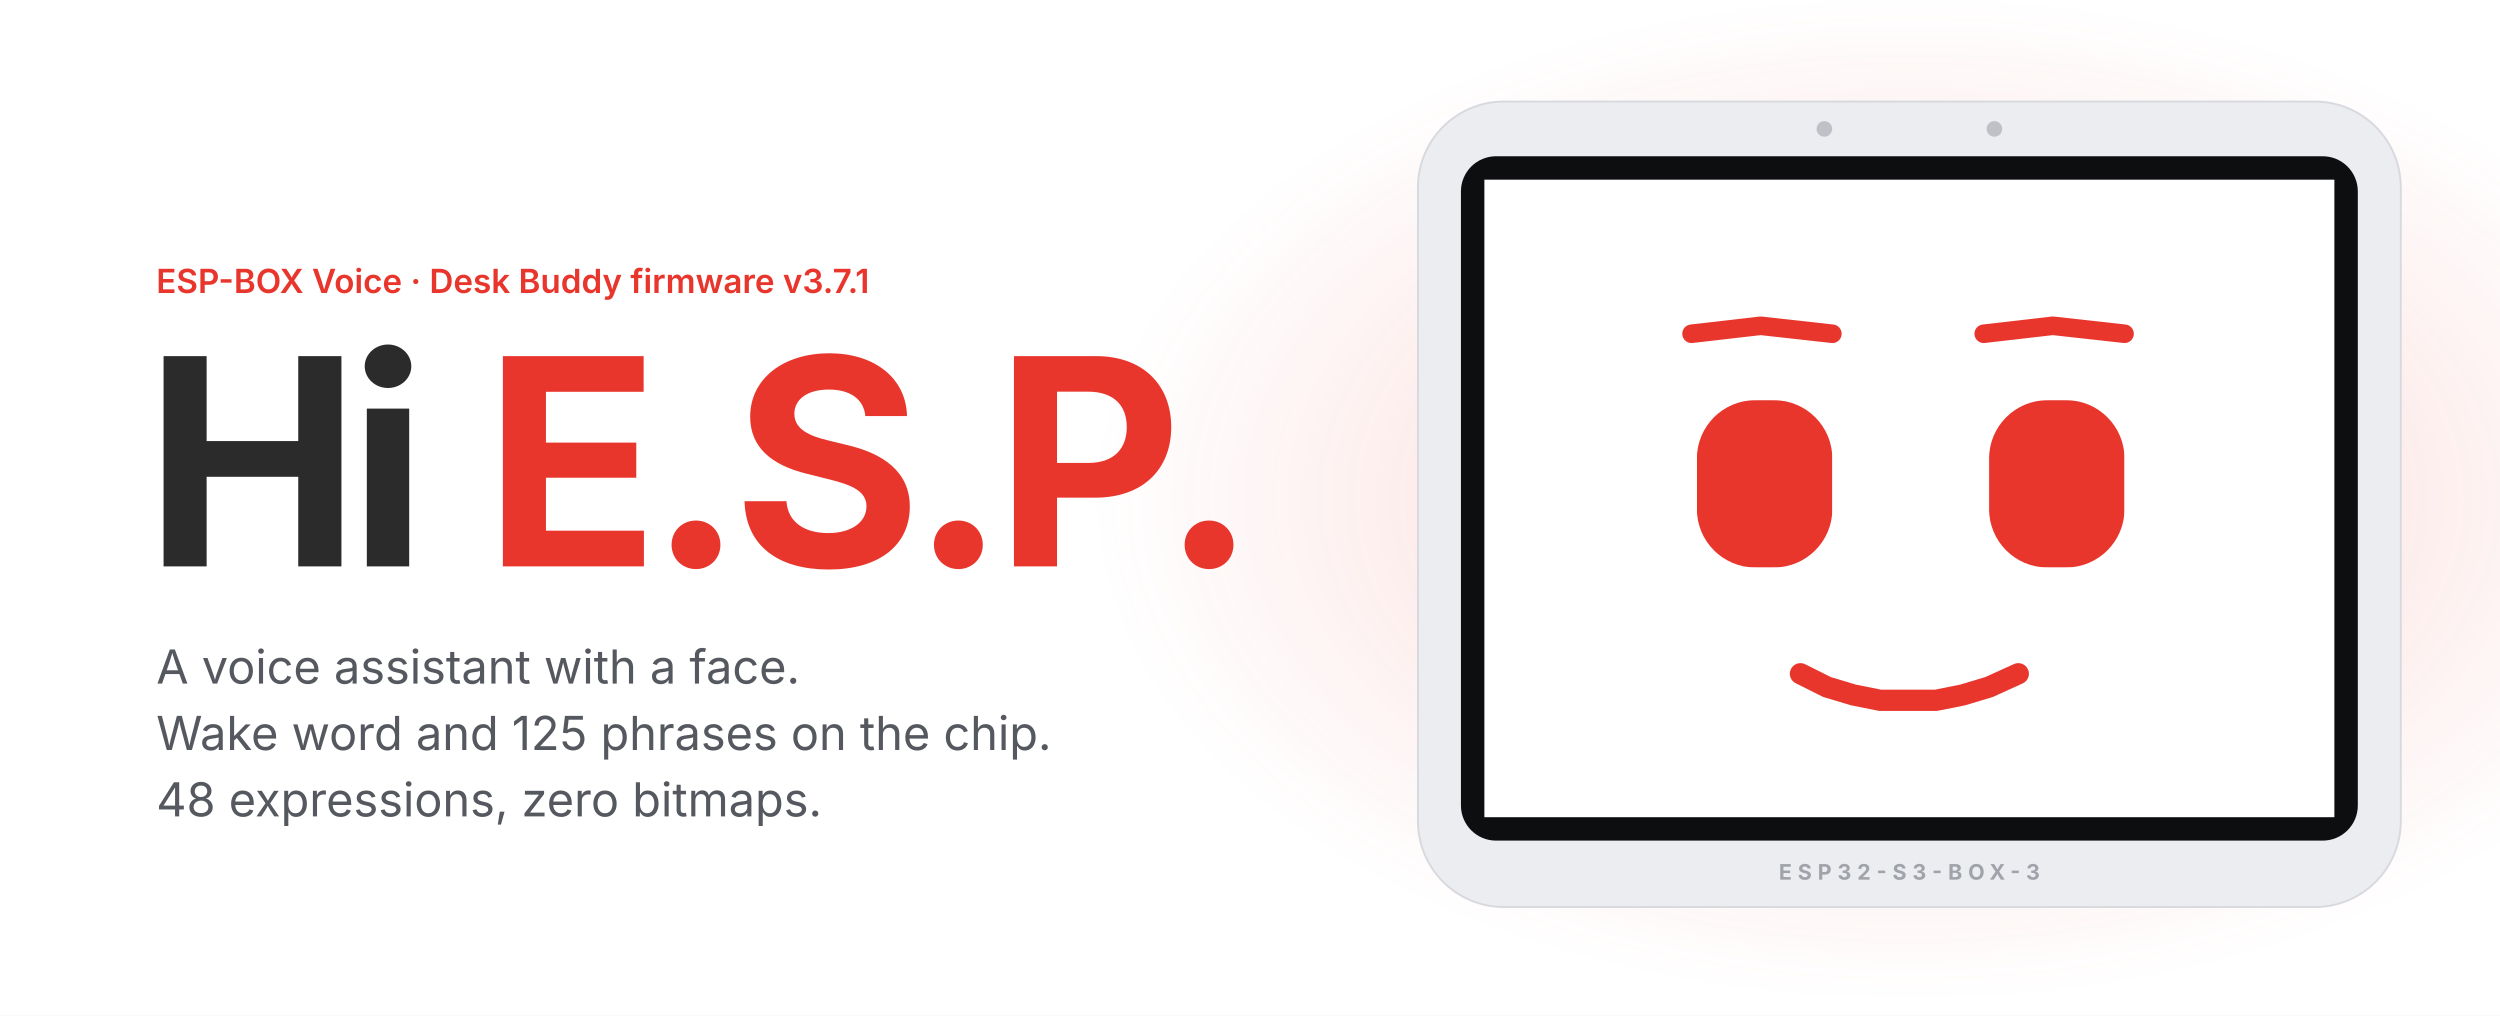
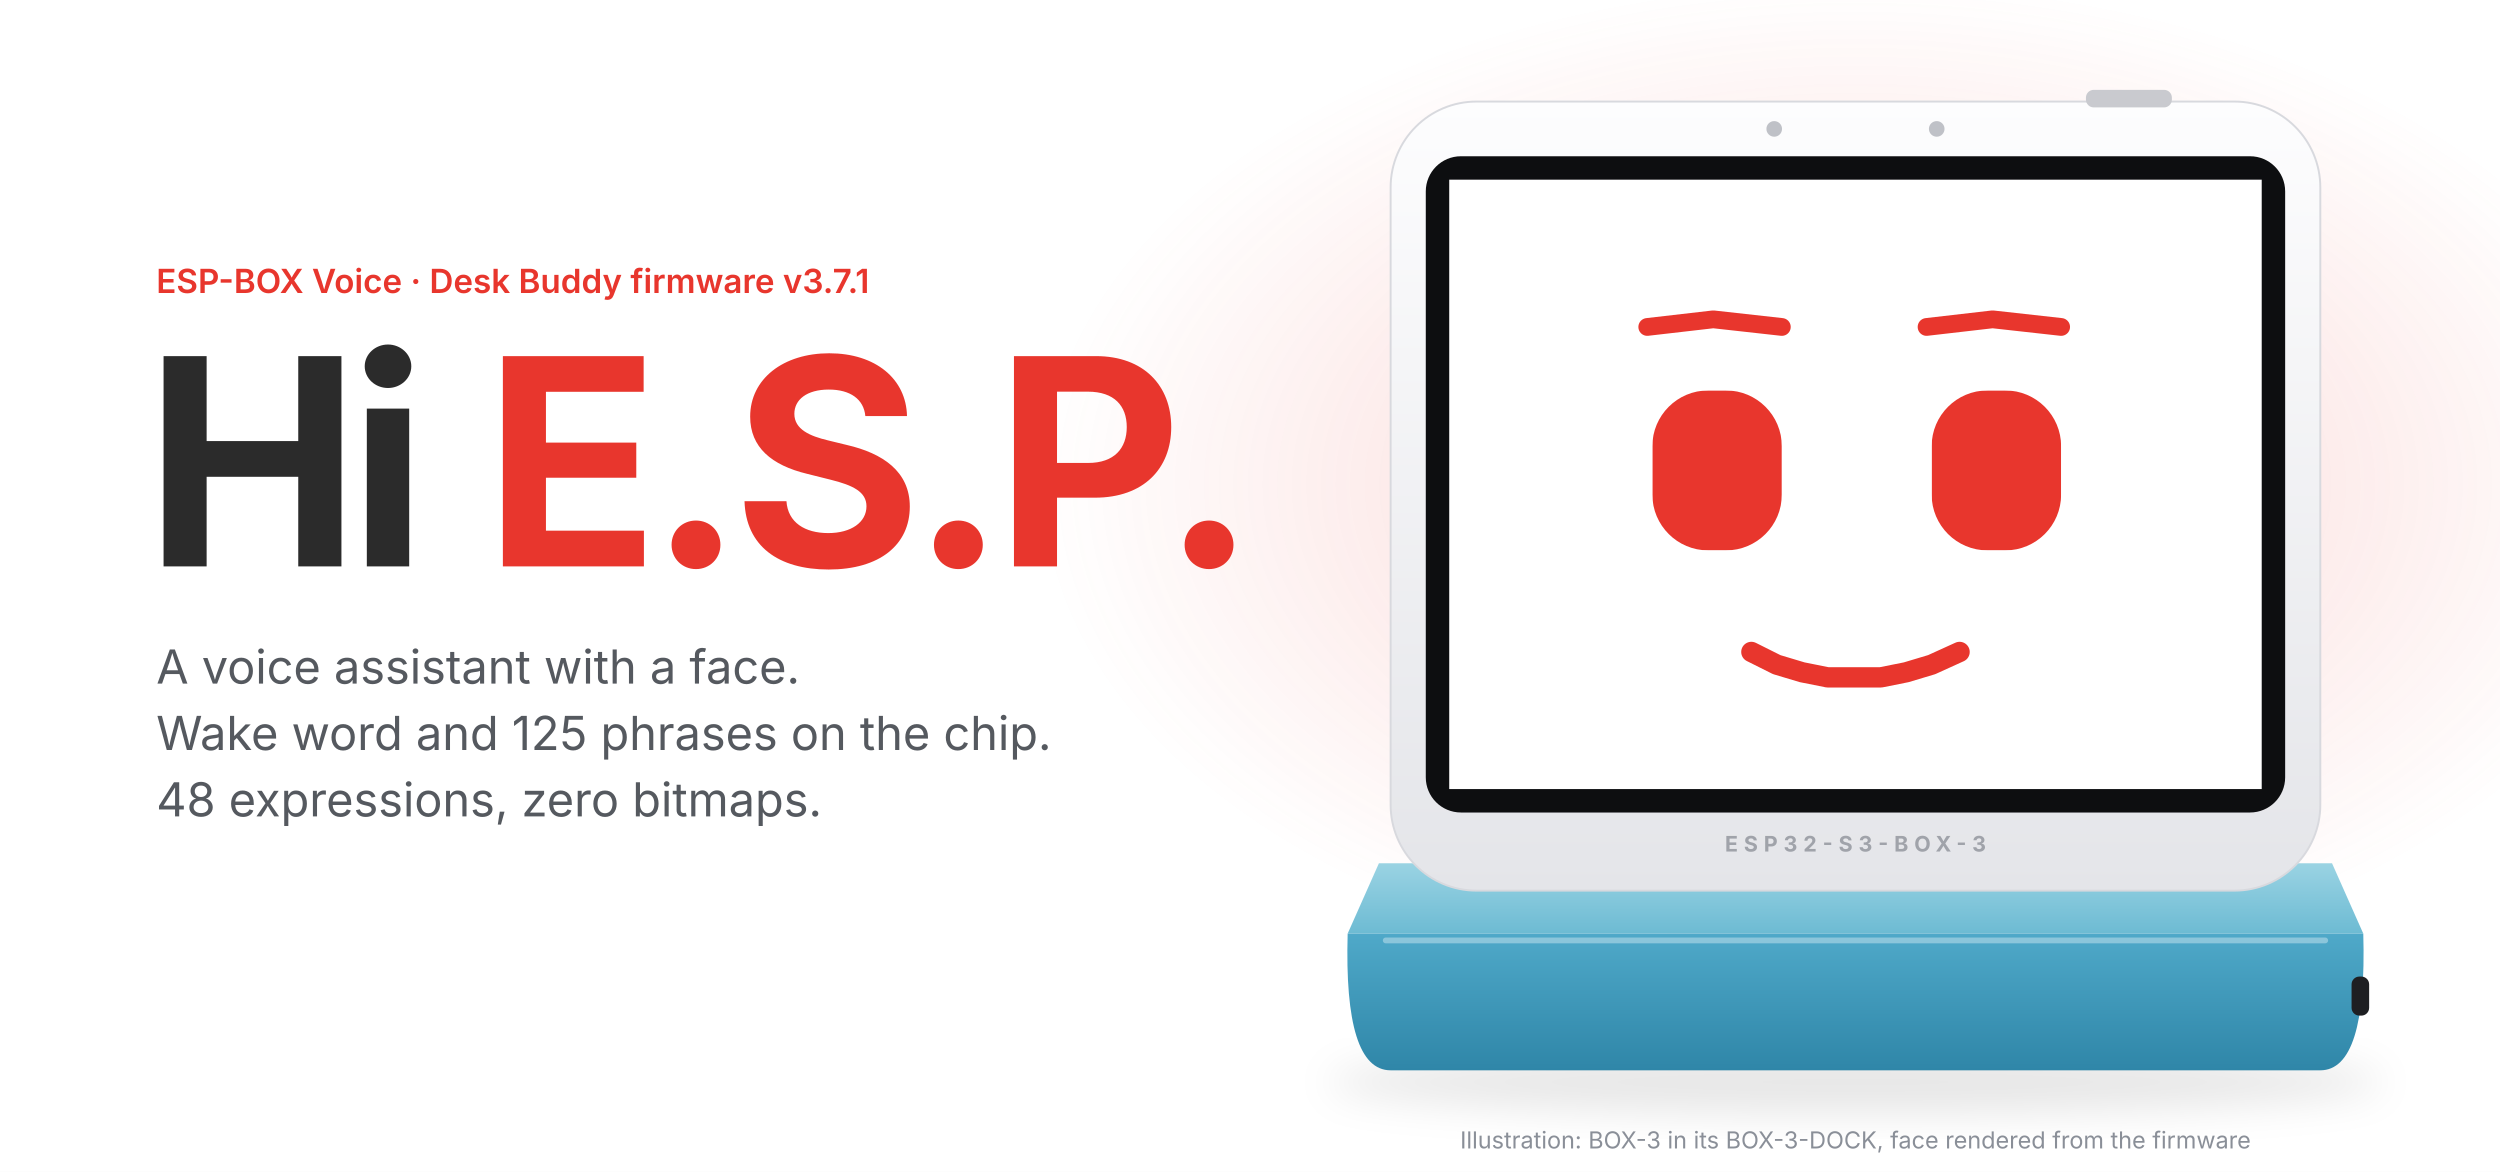
- <svg xmlns="http://www.w3.org/2000/svg" viewBox="0 0 1280 520" width="1280" height="520" role="img" aria-label="ESP-BOX Voice: Hi E.S.P.">
+ <svg xmlns="http://www.w3.org/2000/svg" viewBox="0 0 1280 600" width="1280" height="600" role="img" aria-label="ESP-BOX Voice: Hi E.S.P.">
  <defs>
    <filter id="blur" x="-20%" y="-20%" width="140%" height="160%">
      <feGaussianBlur stdDeviation="10" />
    </filter>
    <radialGradient id="glow" cx="50%" cy="50%" r="50%">
      <stop offset="0" stop-color="#E8362D" stop-opacity=".22" />
      <stop offset="1" stop-color="#E8362D" stop-opacity="0" />
    </radialGradient>
  </defs>
  <style>.f{opacity:0}@keyframes k0{0%{opacity:0}0.00%{opacity:0}1.50%{opacity:1}12.79%{opacity:1}15.79%{opacity:0}100%{opacity:0}}.f0{animation:k0 16.8s infinite}@keyframes k1{0%{opacity:0}12.79%{opacity:0}15.79%{opacity:1}27.07%{opacity:1}30.07%{opacity:0}100%{opacity:0}}.f1{animation:k1 16.8s infinite}@keyframes k2{0%{opacity:0}27.07%{opacity:0}30.07%{opacity:1}41.36%{opacity:1}44.36%{opacity:0}100%{opacity:0}}.f2{animation:k2 16.8s infinite}@keyframes k3{0%{opacity:0}41.36%{opacity:0}44.36%{opacity:1}55.64%{opacity:1}58.64%{opacity:0}100%{opacity:0}}.f3{animation:k3 16.8s infinite}@keyframes k4{0%{opacity:0}55.64%{opacity:0}58.64%{opacity:1}69.93%{opacity:1}72.93%{opacity:0}100%{opacity:0}}.f4{animation:k4 16.8s infinite}@keyframes k5{0%{opacity:0}69.93%{opacity:0}72.93%{opacity:1}84.21%{opacity:1}87.21%{opacity:0}100%{opacity:0}}.f5{animation:k5 16.8s infinite}@keyframes k6{0%{opacity:0}84.21%{opacity:0}87.21%{opacity:1}98.50%{opacity:1}100.00%{opacity:0}100%{opacity:0}}.f6{animation:k6 16.8s infinite}.f0{opacity:1}@media (prefers-reduced-motion:reduce){.f{animation:none}.f0{opacity:1}}</style>
-   <rect width="1280" height="520" fill="#fff" />
-   <ellipse cx="977.6" cy="255.2" rx="420" ry="260" fill="url(#glow)" />
-   <rect x="726" y="52" width="503.2" height="412.4" rx="44" fill="#ECEDF0" stroke="#D8D9DE" />
-   <rect x="748" y="80" width="459.2" height="350.4" rx="18" fill="#0d0e10" />
-   <circle cx="934.08" cy="66" r="4" fill="#BFC1C7" />
-   <circle cx="1021.12" cy="66" r="4" fill="#BFC1C7" />
-   <svg x="760" y="92" width="435.2" height="326.4" viewBox="0 0 320 240">
+   <rect width="1280" height="600" fill="#fff" />
+   <ellipse cx="950" cy="248" rx="420" ry="260" fill="url(#glow)" />
+   <defs>
+     <linearGradient id="shell" x1="0" y1="0" x2="0" y2="1">
+       <stop offset="0" stop-color="#FDFDFE" />
+       <stop offset="1" stop-color="#E4E5E9" />
+     </linearGradient>
+     <linearGradient id="dockface" x1="0" y1="0" x2="0" y2="1">
+       <stop offset="0" stop-color="#4FA9C9" />
+       <stop offset="1" stop-color="#2F86A8" />
+     </linearGradient>
+     <linearGradient id="docktop" x1="0" y1="0" x2="0" y2="1">
+       <stop offset="0" stop-color="#9AD3E3" />
+       <stop offset="1" stop-color="#6DBBD3" />
+     </linearGradient>
+   </defs>
+   <ellipse cx="950" cy="554" rx="270" ry="16" fill="#000" opacity=".10" filter="url(#blur)" />
+   <path d="M706 442 L1194 442 L1210 478 L690 478 Z" fill="url(#docktop)" />
+   <path d="M690 478 L1210 478 Q1212 548 1188 548 L712 548 Q688 548 690 478 Z" fill="url(#dockface)" />
+   <rect x="708" y="480" width="484" height="3" rx="1.5" fill="#fff" opacity=".35" />
+   <rect x="1204" y="500" width="9" height="20" rx="4" fill="#1E1F22" />
+   <rect x="712" y="52" width="476" height="404" rx="44" fill="url(#shell)" stroke="#D8D9DE" />
+   <rect x="730" y="80" width="440" height="336" rx="18" fill="#0d0e10" />
+   <circle cx="908.4" cy="66" r="4" fill="#BFC1C7" />
+   <circle cx="991.6" cy="66" r="4" fill="#BFC1C7" />
+   <rect x="1068" y="46" width="44" height="9" rx="4" fill="#C9CACF" />
+   <svg x="742" y="92" width="416" height="312" viewBox="0 0 320 240">
    <rect width="320" height="240" fill="#fff" />
    <g class="f f0">
      <mask id="c1" maskUnits="userSpaceOnUse" x="80" y="83" width="51" height="63">
        <rect x="80" y="83" width="51" height="63" fill="#fff" />
        <circle cx="106" cy="197" r="51" fill="#000" />
        <circle cx="106" cy="32" r="51" fill="#000" />
      </mask>
      <rect x="80" y="83" width="51" height="63" rx="22" fill="#E8362D" mask="url(#c1)" />
      <mask id="c2" maskUnits="userSpaceOnUse" x="190" y="83" width="51" height="63">
        <rect x="190" y="83" width="51" height="63" fill="#fff" />
        <circle cx="216" cy="197" r="51" fill="#000" />
        <circle cx="216" cy="32" r="51" fill="#000" />
      </mask>
      <rect x="190" y="83" width="51" height="63" rx="22" fill="#E8362D" mask="url(#c2)" />
      <polyline points="78,58 104,55 131,58" fill="none" stroke="#E8362D" stroke-width="7" stroke-linecap="round" stroke-linejoin="round" />
      <polyline points="188,58 214,55 241,58" fill="none" stroke="#E8362D" stroke-width="7" stroke-linecap="round" stroke-linejoin="round" />
      <polyline points="119,186 129,191 139,194 149,196 160,196 170,196 180,194 190,191 201,186" fill="none" stroke="#E8362D" stroke-width="8" stroke-linecap="round" stroke-linejoin="round" />
    </g>
    <g class="f f1">
      <circle cx="81.5" cy="154.5" r="12.5" fill="#F7ADA8" fill-opacity="0.667" />
      <circle cx="239.5" cy="154.5" r="12.5" fill="#F7ADA8" fill-opacity="0.667" />
      <mask id="c3" maskUnits="userSpaceOnUse" x="77" y="83" width="56" height="63">
        <rect x="77" y="83" width="56" height="63" fill="#fff" />
        <circle cx="105" cy="161" r="56" fill="#000" />
        <circle cx="105" cy="27" r="56" fill="#000" />
      </mask>
      <rect x="77" y="83" width="56" height="63" rx="27" fill="#E8362D" mask="url(#c3)" />
      <mask id="c4" maskUnits="userSpaceOnUse" x="187" y="83" width="56" height="63">
        <rect x="187" y="83" width="56" height="63" fill="#fff" />
        <circle cx="215" cy="161" r="56" fill="#000" />
        <circle cx="215" cy="27" r="56" fill="#000" />
      </mask>
      <rect x="187" y="83" width="56" height="63" rx="27" fill="#E8362D" mask="url(#c4)" />
      <polyline points="78,52 104,48 131,50" fill="none" stroke="#E8362D" stroke-width="7" stroke-linecap="round" stroke-linejoin="round" />
      <polyline points="188,50 214,48 241,52" fill="none" stroke="#E8362D" stroke-width="7" stroke-linecap="round" stroke-linejoin="round" />
      <polyline points="112,185 124,195 136,202 148,206 160,207 172,206 184,202 196,195 208,185" fill="none" stroke="#E8362D" stroke-width="8" stroke-linecap="round" stroke-linejoin="round" />
    </g>
    <g class="f f2">
      <mask id="c5" maskUnits="userSpaceOnUse" x="84" y="80" width="53" height="67">
        <rect x="84" y="80" width="53" height="67" fill="#fff" />
        <circle cx="111" cy="200" r="53" fill="#000" />
        <circle cx="111" cy="27" r="53" fill="#000" />
      </mask>
      <rect x="84" y="80" width="53" height="67" rx="24" fill="#E8362D" mask="url(#c5)" />
      <mask id="c6" maskUnits="userSpaceOnUse" x="194" y="80" width="53" height="67">
        <rect x="194" y="80" width="53" height="67" fill="#fff" />
        <circle cx="221" cy="200" r="53" fill="#000" />
        <circle cx="221" cy="27" r="53" fill="#000" />
      </mask>
      <rect x="194" y="80" width="53" height="67" rx="24" fill="#E8362D" mask="url(#c6)" />
      <polyline points="78,43 104,39 131,40" fill="none" stroke="#E8362D" stroke-width="7" stroke-linecap="round" stroke-linejoin="round" />
      <polyline points="192,49 218,48 245,52" fill="none" stroke="#E8362D" stroke-width="7" stroke-linecap="round" stroke-linejoin="round" />
      <polyline points="131,186 138,189 146,191 153,192 161,192 168,192 176,191 183,189 191,186" fill="none" stroke="#E8362D" stroke-width="8" stroke-linecap="round" stroke-linejoin="round" />
    </g>
    <g class="f f3">
      <circle cx="81.5" cy="154.5" r="12.5" fill="#F7ADA8" fill-opacity="0.549" />
      <circle cx="239.5" cy="154.5" r="12.5" fill="#F7ADA8" fill-opacity="0.549" />
      <mask id="c7" maskUnits="userSpaceOnUse" x="78" y="106" width="56" height="16">
        <rect x="78" y="106" width="56" height="16" fill="#fff" />
        <circle cx="106" cy="169" r="56" fill="#000" />
        <circle cx="106" cy="50" r="56" fill="#000" />
      </mask>
      <rect x="78" y="106" width="56" height="16" rx="8" fill="#E8362D" mask="url(#c7)" />
      <mask id="c8" maskUnits="userSpaceOnUse" x="188" y="83" width="56" height="63">
        <rect x="188" y="83" width="56" height="63" fill="#fff" />
        <circle cx="216" cy="202" r="56" fill="#000" />
        <circle cx="216" cy="27" r="56" fill="#000" />
      </mask>
      <rect x="188" y="83" width="56" height="63" rx="27" fill="#E8362D" mask="url(#c8)" />
      <polyline points="78,47 104,44 131,46" fill="none" stroke="#E8362D" stroke-width="7" stroke-linecap="round" stroke-linejoin="round" />
      <polyline points="188,52 214,50 241,53" fill="none" stroke="#E8362D" stroke-width="7" stroke-linecap="round" stroke-linejoin="round" />
      <polyline points="114,185 125,194 137,200 148,204 160,205 171,204 183,200 194,194 206,185" fill="none" stroke="#E8362D" stroke-width="8" stroke-linecap="round" stroke-linejoin="round" />
    </g>
    <g class="f f4">
      <circle cx="81.5" cy="153.5" r="12.5" fill="#F7ADA8" fill-opacity="0.882" />
      <circle cx="239.5" cy="153.5" r="12.5" fill="#F7ADA8" fill-opacity="0.882" />
      <mask id="c9" maskUnits="userSpaceOnUse" x="75" y="82" width="60" height="63">
        <rect x="75" y="82" width="60" height="63" fill="#fff" />
        <circle cx="105" cy="166" r="60" fill="#000" />
        <circle cx="105" cy="22" r="60" fill="#000" />
      </mask>
      <rect x="75" y="82" width="60" height="63" rx="29" fill="#E8362D" mask="url(#c9)" />
      <mask id="c10" maskUnits="userSpaceOnUse" x="185" y="82" width="60" height="63">
        <rect x="185" y="82" width="60" height="63" fill="#fff" />
        <circle cx="215" cy="166" r="60" fill="#000" />
        <circle cx="215" cy="22" r="60" fill="#000" />
      </mask>
      <rect x="185" y="82" width="60" height="63" rx="29" fill="#E8362D" mask="url(#c10)" />
      <polyline points="78,50 104,45 131,46" fill="none" stroke="#E8362D" stroke-width="7" stroke-linecap="round" stroke-linejoin="round" />
      <polyline points="188,46 214,45 241,50" fill="none" stroke="#E8362D" stroke-width="7" stroke-linecap="round" stroke-linejoin="round" />
      <rect x="117" y="198" width="86" height="15" rx="7.5" fill="#E8362D" />
    </g>
    <g class="f f5">
      <circle cx="81.5" cy="152.5" r="12.5" fill="#F7ADA8" fill-opacity="0.824" />
      <circle cx="239.5" cy="152.5" r="12.5" fill="#F7ADA8" fill-opacity="0.824" />
      <mask id="c11" maskUnits="userSpaceOnUse" x="70" y="70" width="70" height="82">
        <rect x="70" y="70" width="70" height="82" fill="#fff" />
        <circle cx="105" cy="222" r="70" fill="#000" />
        <circle cx="105" cy="0" r="70" fill="#000" />
      </mask>
      <rect x="70" y="70" width="70" height="82" rx="35" fill="#E8362D" mask="url(#c11)" />
      <mask id="c12" maskUnits="userSpaceOnUse" x="180" y="70" width="70" height="82">
        <rect x="180" y="70" width="70" height="82" fill="#fff" />
        <circle cx="215" cy="222" r="70" fill="#000" />
        <circle cx="215" cy="0" r="70" fill="#000" />
      </mask>
      <rect x="180" y="70" width="70" height="82" rx="35" fill="#E8362D" mask="url(#c12)" />
      <polyline points="76,44 102,40 129,41" fill="none" stroke="#E8362D" stroke-width="7" stroke-linecap="round" stroke-linejoin="round" />
      <polyline points="190,41 216,40 243,44" fill="none" stroke="#E8362D" stroke-width="7" stroke-linecap="round" stroke-linejoin="round" />
      <rect x="127" y="192" width="67" height="13" rx="6.5" fill="#E8362D" />
    </g>
    <g class="f f6">
      <circle cx="77.5" cy="152.5" r="12.5" fill="#F7ADA8" fill-opacity="0.627" />
      <circle cx="235.5" cy="152.5" r="12.5" fill="#F7ADA8" fill-opacity="0.627" />
      <mask id="c13" maskUnits="userSpaceOnUse" x="72" y="82" width="56" height="60">
        <rect x="72" y="82" width="56" height="60" fill="#fff" />
        <circle cx="100" cy="188" r="56" fill="#000" />
        <circle cx="100" cy="26" r="56" fill="#000" />
      </mask>
      <rect x="72" y="82" width="56" height="60" rx="27" fill="#E8362D" mask="url(#c13)" />
      <mask id="c14" maskUnits="userSpaceOnUse" x="182" y="82" width="56" height="60">
        <rect x="182" y="82" width="56" height="60" fill="#fff" />
        <circle cx="210" cy="188" r="56" fill="#000" />
        <circle cx="210" cy="26" r="56" fill="#000" />
      </mask>
      <rect x="182" y="82" width="56" height="60" rx="27" fill="#E8362D" mask="url(#c14)" />
      <polyline points="73,36 99,32 126,33" fill="none" stroke="#E8362D" stroke-width="7" stroke-linecap="round" stroke-linejoin="round" />
      <polyline points="185,45 211,44 238,48" fill="none" stroke="#E8362D" stroke-width="7" stroke-linecap="round" stroke-linejoin="round" />
      <rect x="113" y="190" width="89" height="17" rx="8.5" fill="#E8362D" />
    </g>
  </svg>
-   <text x="977.6" y="450.4" text-anchor="middle" font-family="Inter, -apple-system, 'Segoe UI', Helvetica, Arial, sans-serif" font-size="11" letter-spacing="3" font-weight="700" fill="#A0A3AA">ESP32-S3-BOX-3</text>
+   <text x="950" y="436" text-anchor="middle" font-family="Inter, -apple-system, 'Segoe UI', Helvetica, Arial, sans-serif" font-size="11" letter-spacing="3" font-weight="700" fill="#A0A3AA">ESP32-S3-BOX-3</text>
+   <text x="950" y="588" text-anchor="middle" font-family="Inter, -apple-system, 'Segoe UI', Helvetica, Arial, sans-serif" font-size="12" fill="#8A8F98">Illustration: BOX-3 in its BOX-3-DOCK, face rendered from the firmware</text>
  <text x="80" y="150" font-family="Inter, -apple-system, 'Segoe UI', Helvetica, Arial, sans-serif" font-size="17" font-weight="600" fill="#E8362D">ESP-BOX Voice · Desk Buddy firmware v3.7.1</text>
  <text x="74" y="290" font-family="Inter, -apple-system, 'Segoe UI', Helvetica, Arial, sans-serif" font-size="148" font-weight="700" letter-spacing="-6" fill="#2B2B2B">Hi <tspan fill="#E8362D">E.S.P.</tspan>
  </text>
  <text x="80" y="350" font-family="Inter, -apple-system, 'Segoe UI', Helvetica, Arial, sans-serif" font-size="24" fill="#55595F">A voice assistant with a face.</text>
  <text x="80" y="384" font-family="Inter, -apple-system, 'Segoe UI', Helvetica, Arial, sans-serif" font-size="24" fill="#55595F">Wake word and 125 phrases on the chip.</text>
  <text x="80" y="418" font-family="Inter, -apple-system, 'Segoe UI', Helvetica, Arial, sans-serif" font-size="24" fill="#55595F">48 expressions, zero bitmaps.</text>
</svg>
